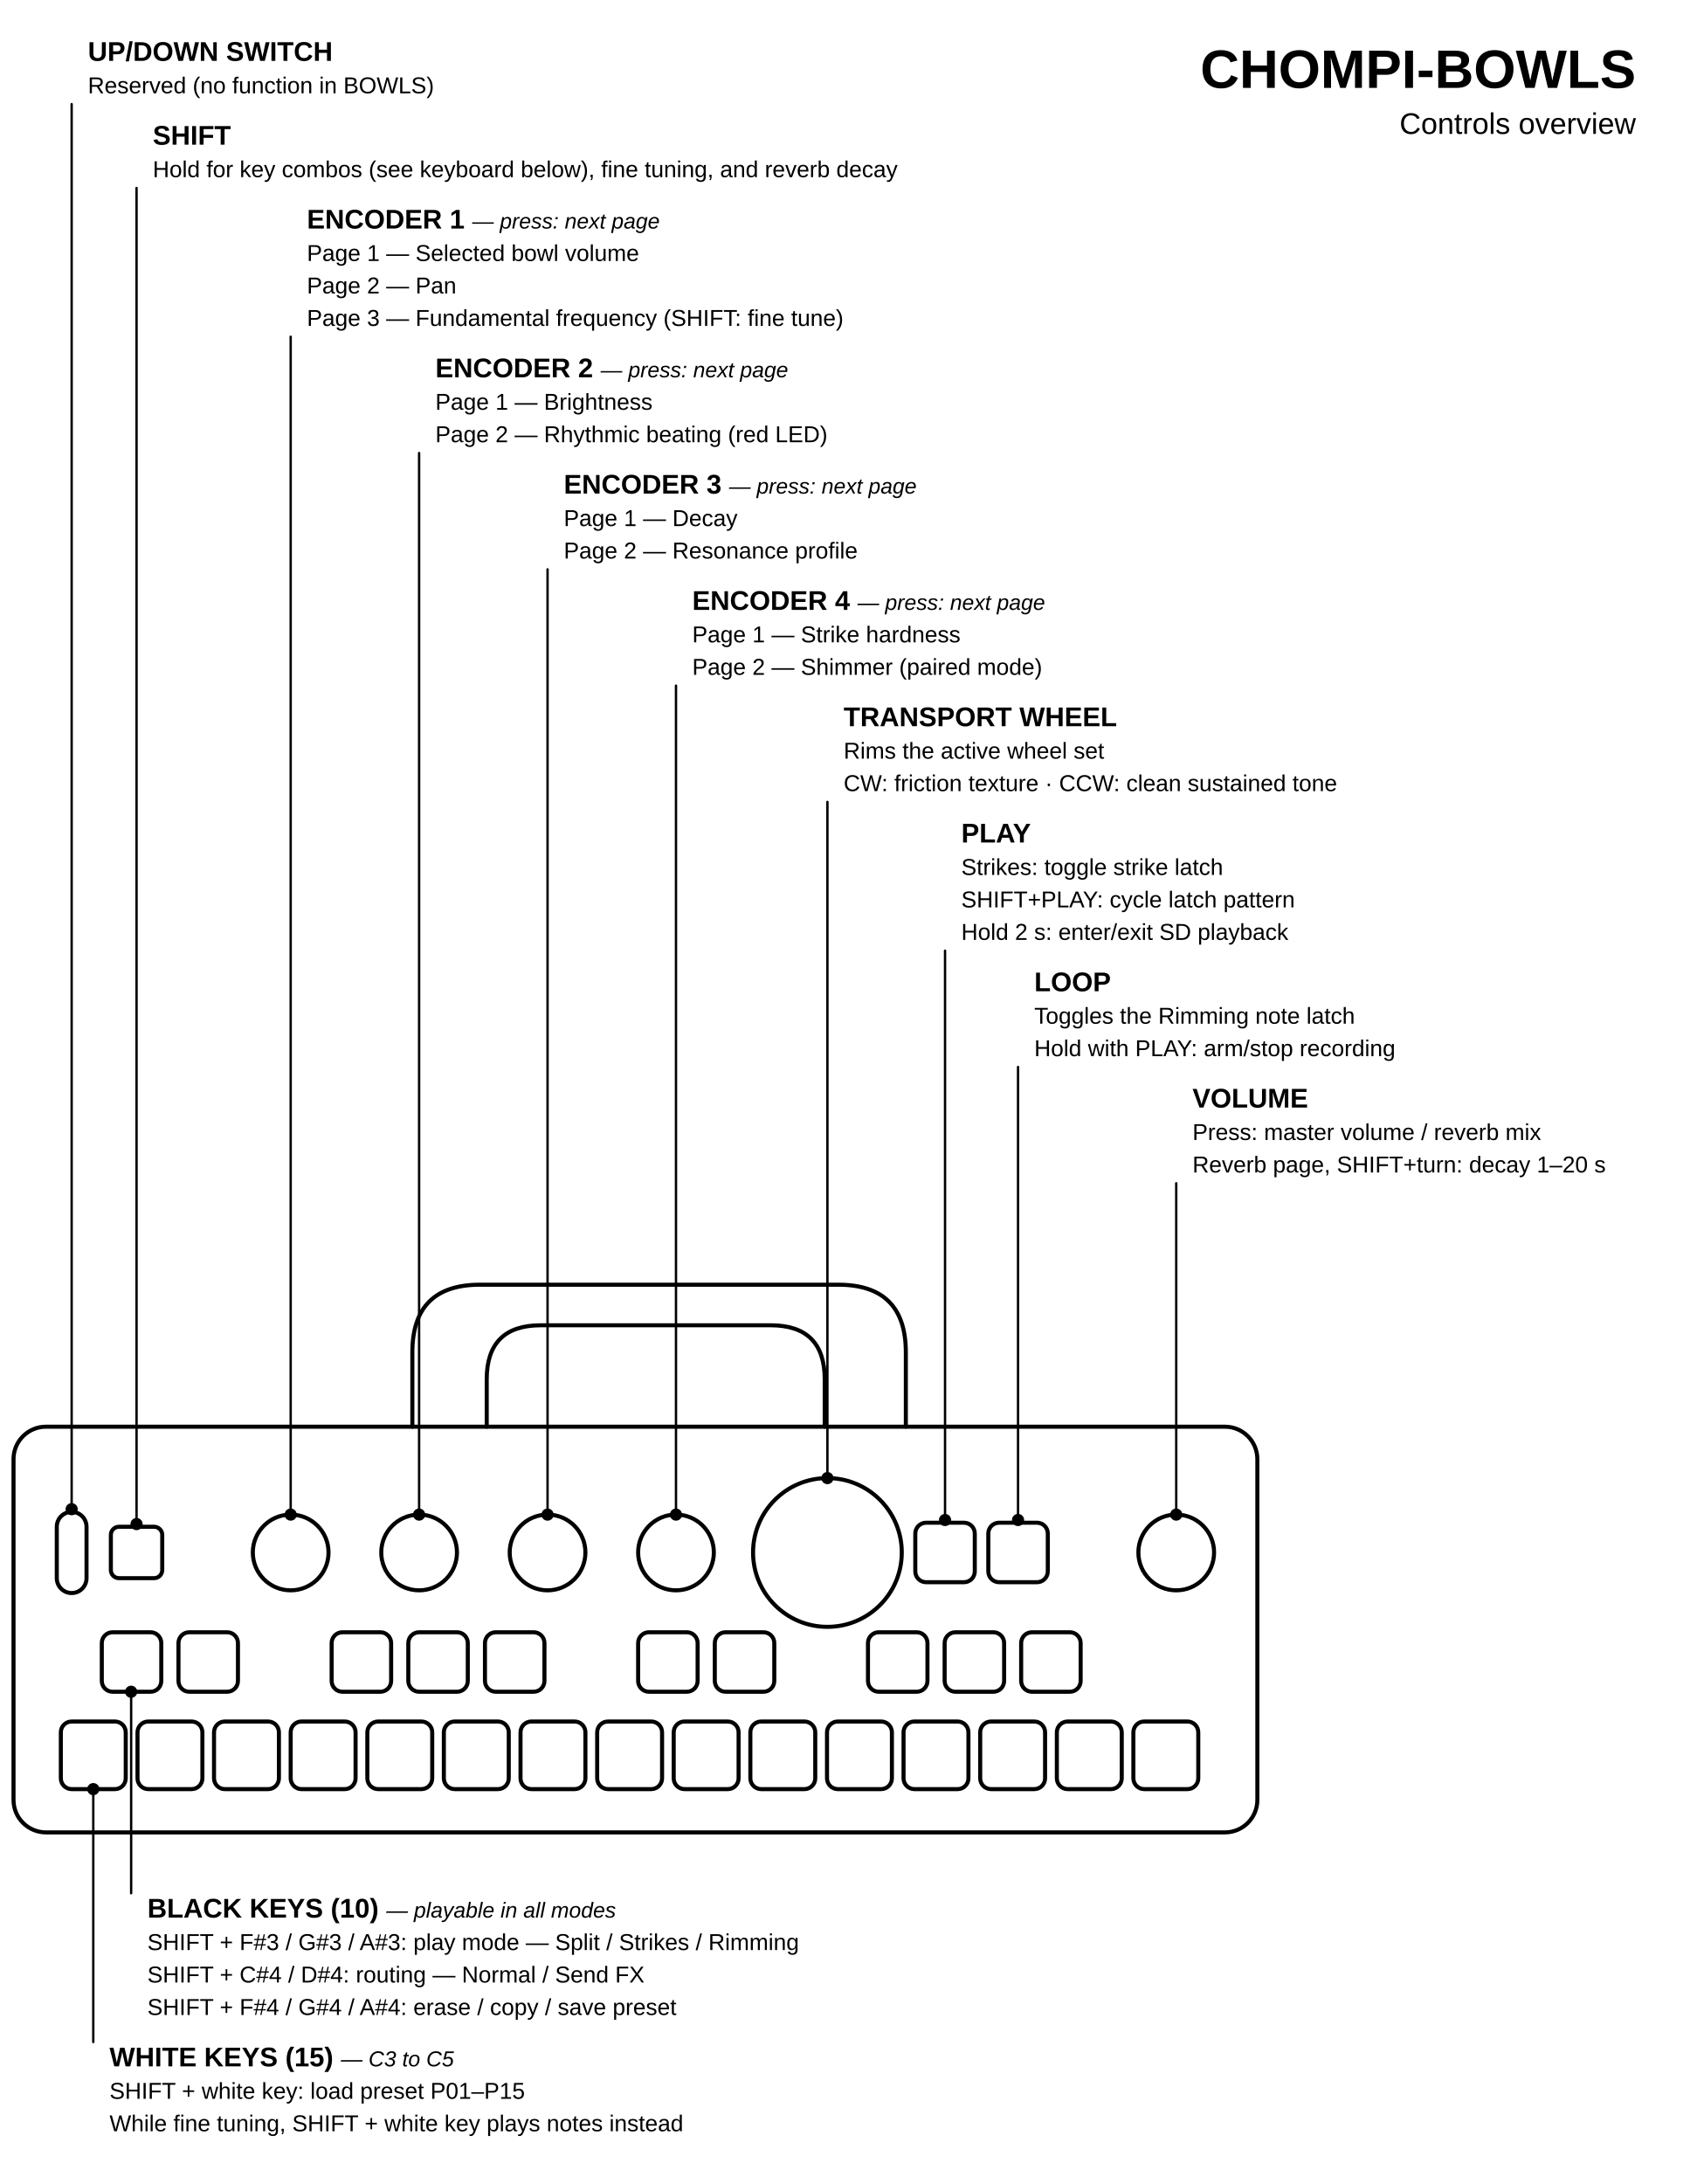
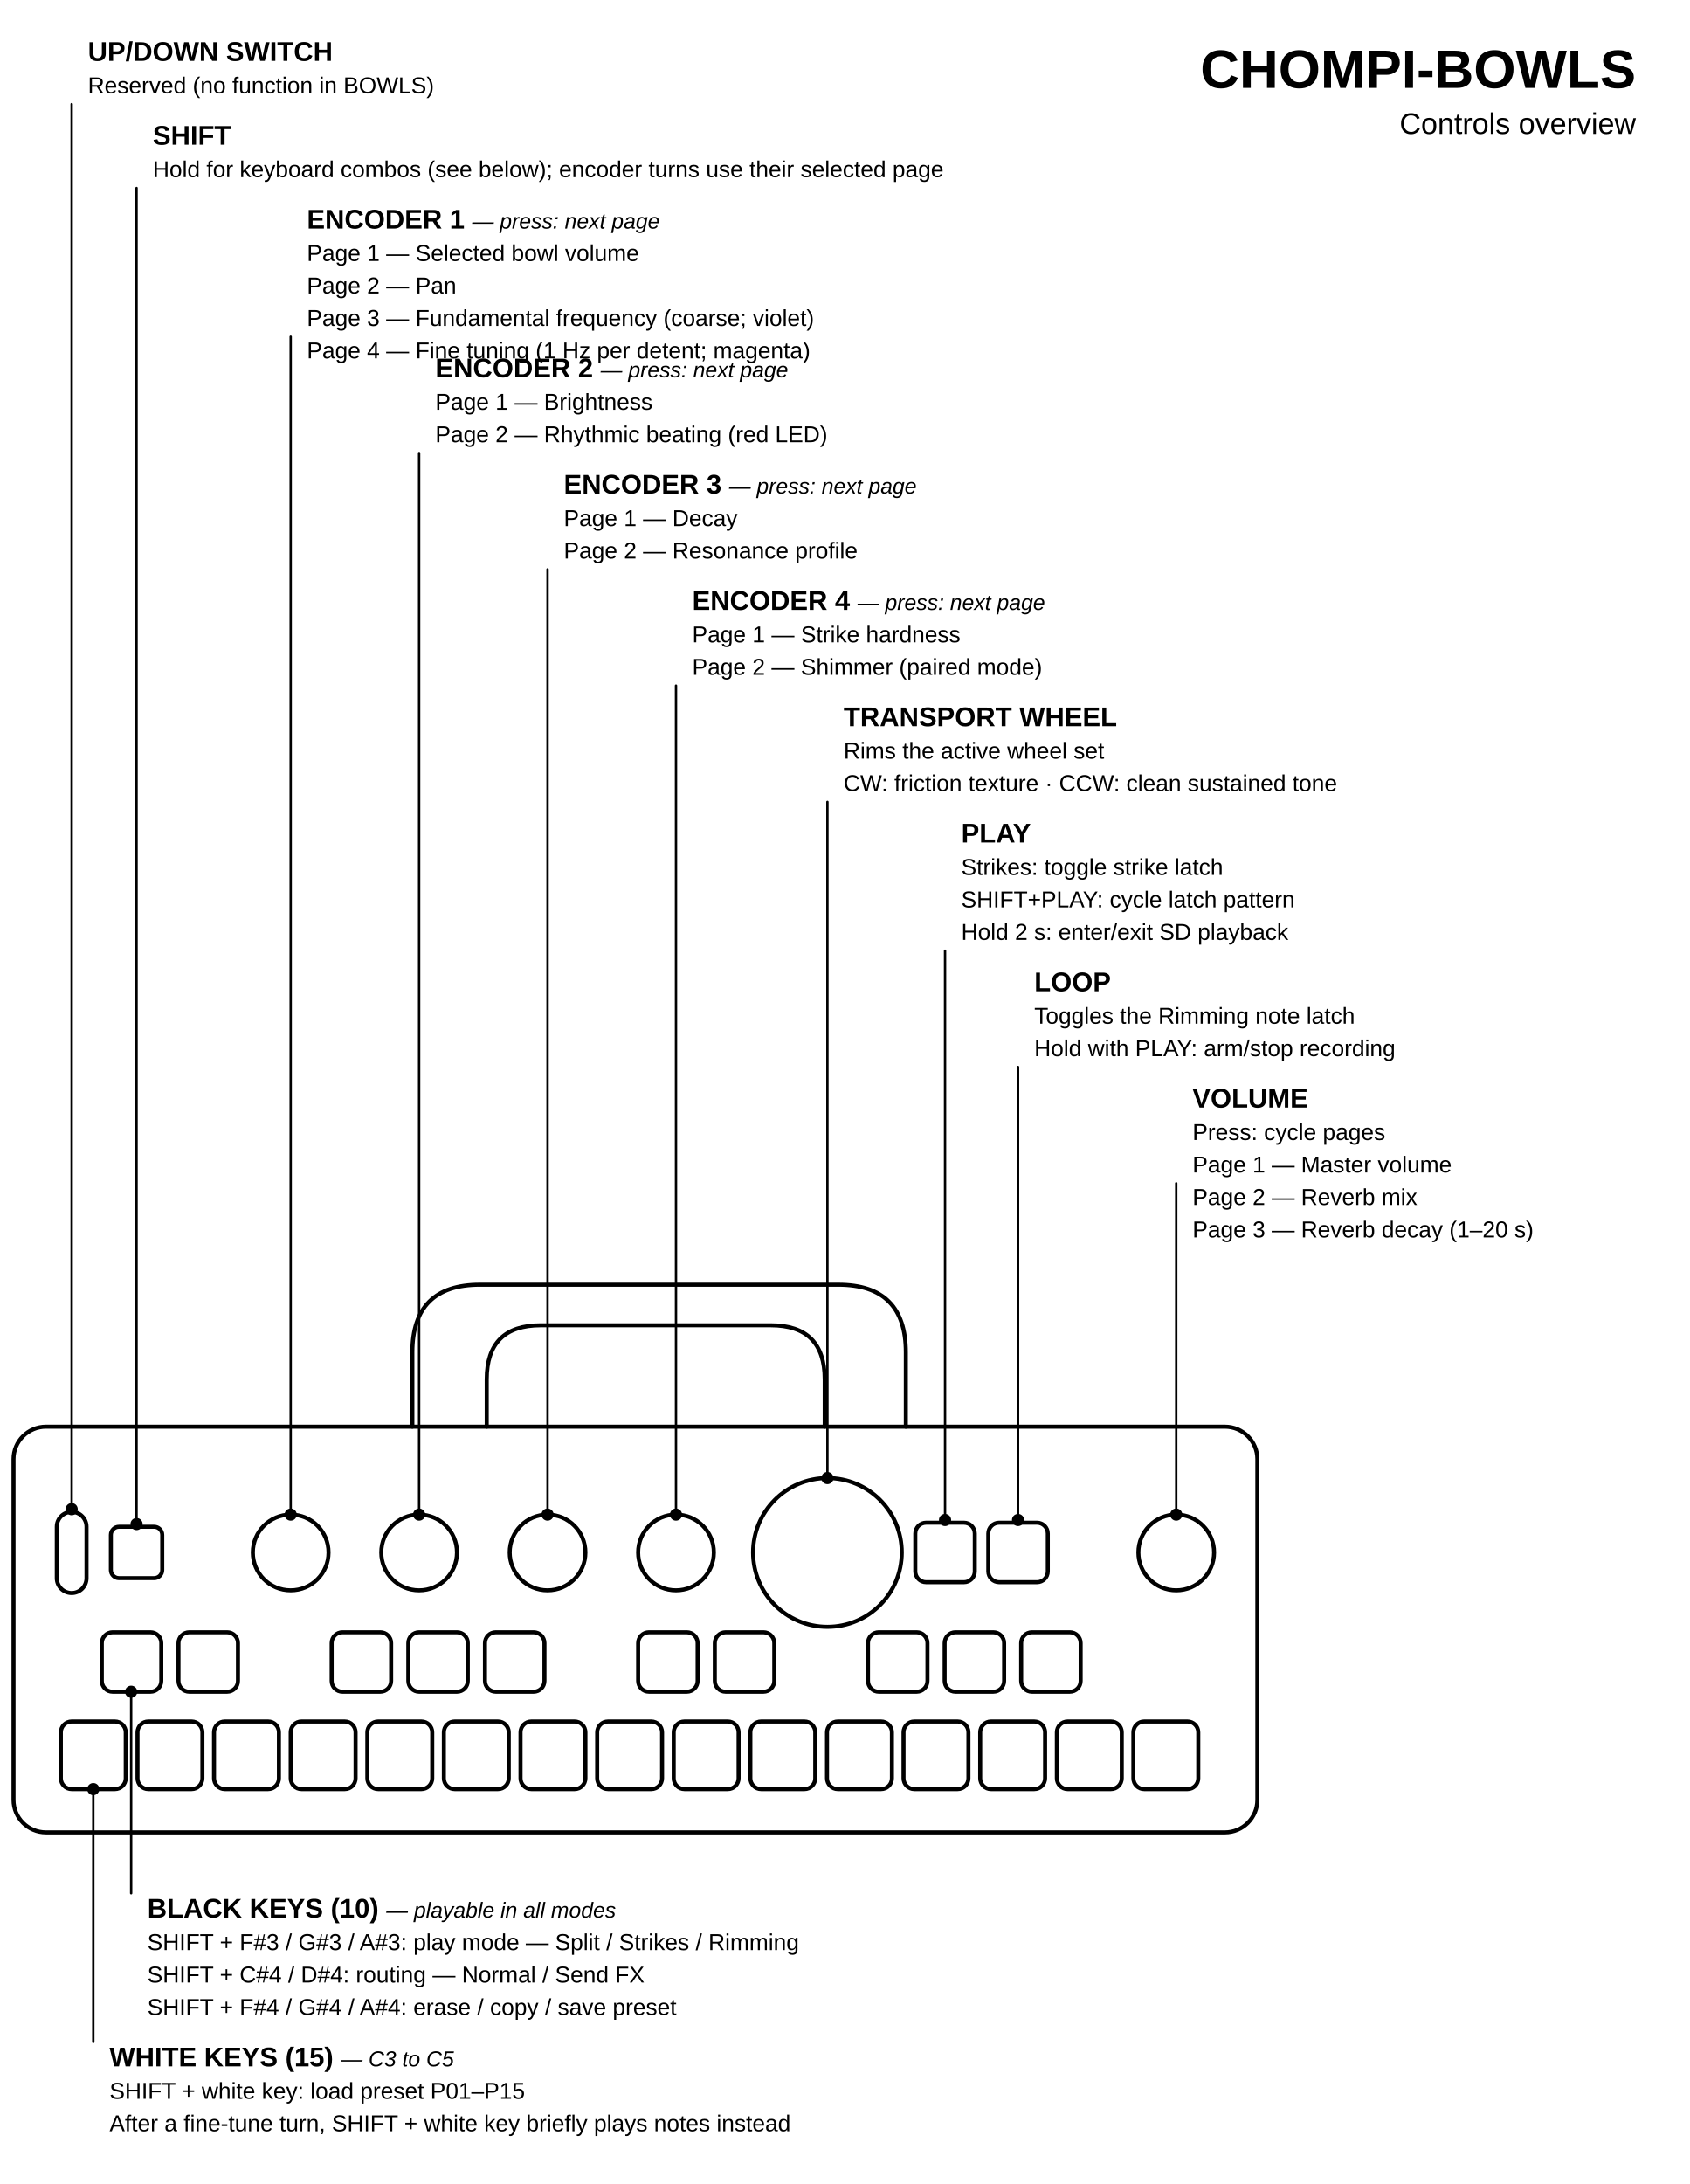
<svg xmlns="http://www.w3.org/2000/svg" viewBox="30 -895 1250 1615" fill="none" stroke="#000" stroke-width="3" stroke-linejoin="round" stroke-linecap="round">
  <rect id="body" x="40" y="160" width="920" height="300" rx="24" />
  <path id="handle-outer" d="M 335 160 V 105 Q 335 55 385 55 H 650 Q 700 55 700 105 V 160" />
  <path id="handle-inner" d="M 390 160 V 125 Q 390 85 430 85 H 600 Q 640 85 640 125 V 160" />
  <rect id="updown-switch" x="72" y="223" width="22" height="60" rx="11" />
  <rect id="shift-key" x="112" y="234" width="38" height="38" rx="6" />
  <circle id="encoder-1" cx="245" cy="253" r="28" />
  <circle id="encoder-2" cx="340" cy="253" r="28" />
  <circle id="encoder-3" cx="435" cy="253" r="28" />
  <circle id="encoder-4" cx="530" cy="253" r="28" />
  <circle id="transport-wheel" cx="642" cy="253" r="55" />
  <rect id="play-pause" x="707" y="231" width="44" height="44" rx="8" />
  <rect id="loop" x="761" y="231" width="44" height="44" rx="8" />
  <circle id="volume" cx="900" cy="253" r="28" />
  <g id="keys-upper">
    <rect x="105.3" y="312" width="44" height="44" rx="8" />
    <rect x="162.0" y="312" width="44" height="44" rx="8" />
    <rect x="275.3" y="312" width="44" height="44" rx="8" />
    <rect x="332.0" y="312" width="44" height="44" rx="8" />
    <rect x="388.7" y="312" width="44" height="44" rx="8" />
    <rect x="502.0" y="312" width="44" height="44" rx="8" />
    <rect x="558.7" y="312" width="44" height="44" rx="8" />
    <rect x="672.0" y="312" width="44" height="44" rx="8" />
    <rect x="728.7" y="312" width="44" height="44" rx="8" />
    <rect x="785.3" y="312" width="44" height="44" rx="8" />
  </g>
  <g id="keys-lower">
    <rect x="75.0" y="378" width="48" height="50" rx="8" />
    <rect x="131.7" y="378" width="48" height="50" rx="8" />
    <rect x="188.3" y="378" width="48" height="50" rx="8" />
    <rect x="245.0" y="378" width="48" height="50" rx="8" />
    <rect x="301.7" y="378" width="48" height="50" rx="8" />
    <rect x="358.3" y="378" width="48" height="50" rx="8" />
    <rect x="415.0" y="378" width="48" height="50" rx="8" />
    <rect x="471.7" y="378" width="48" height="50" rx="8" />
    <rect x="528.3" y="378" width="48" height="50" rx="8" />
    <rect x="585.0" y="378" width="48" height="50" rx="8" />
    <rect x="641.7" y="378" width="48" height="50" rx="8" />
    <rect x="698.3" y="378" width="48" height="50" rx="8" />
    <rect x="755.0" y="378" width="48" height="50" rx="8" />
    <rect x="811.7" y="378" width="48" height="50" rx="8" />
    <rect x="868.3" y="378" width="48" height="50" rx="8" />
  </g>
  <g stroke-width="1.75">
    <line x1="83" y1="221" x2="83" y2="-818" />
    <line x1="131" y1="232" x2="131" y2="-756" />
    <line x1="245" y1="225" x2="245" y2="-646" />
    <line x1="340" y1="225" x2="340" y2="-560" />
    <line x1="435" y1="225" x2="435" y2="-474" />
    <line x1="530" y1="225" x2="530" y2="-388" />
    <line x1="642" y1="198" x2="642" y2="-302" />
    <line x1="729" y1="229" x2="729" y2="-192" />
    <line x1="783" y1="229" x2="783" y2="-106" />
    <line x1="900" y1="225" x2="900" y2="-20" />
    <line x1="127" y1="356" x2="127" y2="505" />
    <line x1="99" y1="428" x2="99" y2="615" />
  </g>
  <g fill="#000" stroke="none">
    <circle cx="83" cy="221" r="4.5" />
    <circle cx="131" cy="232" r="4.5" />
    <circle cx="245" cy="225" r="4.5" />
    <circle cx="340" cy="225" r="4.5" />
    <circle cx="435" cy="225" r="4.5" />
    <circle cx="530" cy="225" r="4.5" />
    <circle cx="642" cy="198" r="4.5" />
    <circle cx="729" cy="229" r="4.5" />
    <circle cx="783" cy="229" r="4.5" />
    <circle cx="900" cy="225" r="4.5" />
    <circle cx="127" cy="356" r="4.5" />
    <circle cx="99" cy="428" r="4.5" />
  </g>
  <g fill="#000" stroke="none" font-family="Arial, Helvetica, sans-serif" font-size="17">
    <g id="heading">
      <text x="1240" y="-830" text-anchor="end" font-size="40" font-weight="bold">CHOMPI-BOWLS</text>
      <text x="1240" y="-796" text-anchor="end" font-size="22">Controls overview</text>
    </g>
    <g id="callout-updown">
      <text x="95" y="-850" font-size="20" font-weight="bold">UP/DOWN SWITCH</text>
      <text x="95" y="-826">Reserved (no function in BOWLS)</text>
    </g>
    <g id="callout-shift">
      <text x="143" y="-788" font-size="20" font-weight="bold">SHIFT</text>
-       <text x="143" y="-764">Hold for key combos (see keyboard below), fine tuning, and reverb decay</text>
+       <text x="143" y="-764">Hold for keyboard combos (see below); encoder turns use their selected page</text>
    </g>
    <g id="callout-encoder-1">
      <text x="257" y="-726" font-size="20" font-weight="bold">ENCODER 1 <tspan font-weight="normal" font-style="italic" font-size="16">— press: next page</tspan>
      </text>
      <text x="257" y="-702">Page 1 — Selected bowl volume</text>
      <text x="257" y="-678">Page 2 — Pan</text>
-       <text x="257" y="-654">Page 3 — Fundamental frequency (SHIFT: fine tune)</text>
+       <text x="257" y="-654">Page 3 — Fundamental frequency (coarse; violet)</text>
+       <text x="257" y="-630">Page 4 — Fine tuning (1 Hz per detent; magenta)</text>
    </g>
    <g id="callout-encoder-2">
      <text x="352" y="-616" font-size="20" font-weight="bold">ENCODER 2 <tspan font-weight="normal" font-style="italic" font-size="16">— press: next page</tspan>
      </text>
      <text x="352" y="-592">Page 1 — Brightness</text>
      <text x="352" y="-568">Page 2 — Rhythmic beating (red LED)</text>
    </g>
    <g id="callout-encoder-3">
      <text x="447" y="-530" font-size="20" font-weight="bold">ENCODER 3 <tspan font-weight="normal" font-style="italic" font-size="16">— press: next page</tspan>
      </text>
      <text x="447" y="-506">Page 1 — Decay</text>
      <text x="447" y="-482">Page 2 — Resonance profile</text>
    </g>
    <g id="callout-encoder-4">
      <text x="542" y="-444" font-size="20" font-weight="bold">ENCODER 4 <tspan font-weight="normal" font-style="italic" font-size="16">— press: next page</tspan>
      </text>
      <text x="542" y="-420">Page 1 — Strike hardness</text>
      <text x="542" y="-396">Page 2 — Shimmer (paired mode)</text>
    </g>
    <g id="callout-wheel">
      <text x="654" y="-358" font-size="20" font-weight="bold">TRANSPORT WHEEL</text>
      <text x="654" y="-334">Rims the active wheel set</text>
      <text x="654" y="-310">CW: friction texture · CCW: clean sustained tone</text>
    </g>
    <g id="callout-play">
      <text x="741" y="-272" font-size="20" font-weight="bold">PLAY</text>
      <text x="741" y="-248">Strikes: toggle strike latch</text>
      <text x="741" y="-224">SHIFT+PLAY: cycle latch pattern</text>
      <text x="741" y="-200">Hold 2 s: enter/exit SD playback</text>
    </g>
    <g id="callout-loop">
      <text x="795" y="-162" font-size="20" font-weight="bold">LOOP</text>
      <text x="795" y="-138">Toggles the Rimming note latch</text>
      <text x="795" y="-114">Hold with PLAY: arm/stop recording</text>
    </g>
    <g id="callout-volume">
      <text x="912" y="-76" font-size="20" font-weight="bold">VOLUME</text>
-       <text x="912" y="-52">Press: master volume / reverb mix</text>
-       <text x="912" y="-28">Reverb page, SHIFT+turn: decay 1–20 s</text>
+       <text x="912" y="-52">Press: cycle pages</text>
+       <text x="912" y="-28">Page 1 — Master volume</text>
+       <text x="912" y="-4">Page 2 — Reverb mix</text>
+       <text x="912" y="20">Page 3 — Reverb decay (1–20 s)</text>
    </g>
    <g id="callout-black-keys">
      <text x="139" y="523" font-size="20" font-weight="bold">BLACK KEYS (10) <tspan font-weight="normal" font-style="italic" font-size="16">— playable in all modes</tspan>
      </text>
      <text x="139" y="547">SHIFT + F#3 / G#3 / A#3: play mode — Split / Strikes / Rimming</text>
      <text x="139" y="571">SHIFT + C#4 / D#4: routing — Normal / Send FX</text>
      <text x="139" y="595">SHIFT + F#4 / G#4 / A#4: erase / copy / save preset</text>
    </g>
    <g id="callout-white-keys">
      <text x="111" y="633" font-size="20" font-weight="bold">WHITE KEYS (15) <tspan font-weight="normal" font-style="italic" font-size="16">— C3 to C5</tspan>
      </text>
      <text x="111" y="657">SHIFT + white key: load preset P01–P15</text>
-       <text x="111" y="681">While fine tuning, SHIFT + white key plays notes instead</text>
+       <text x="111" y="681">After a fine-tune turn, SHIFT + white key briefly plays notes instead</text>
    </g>
  </g>
</svg>
